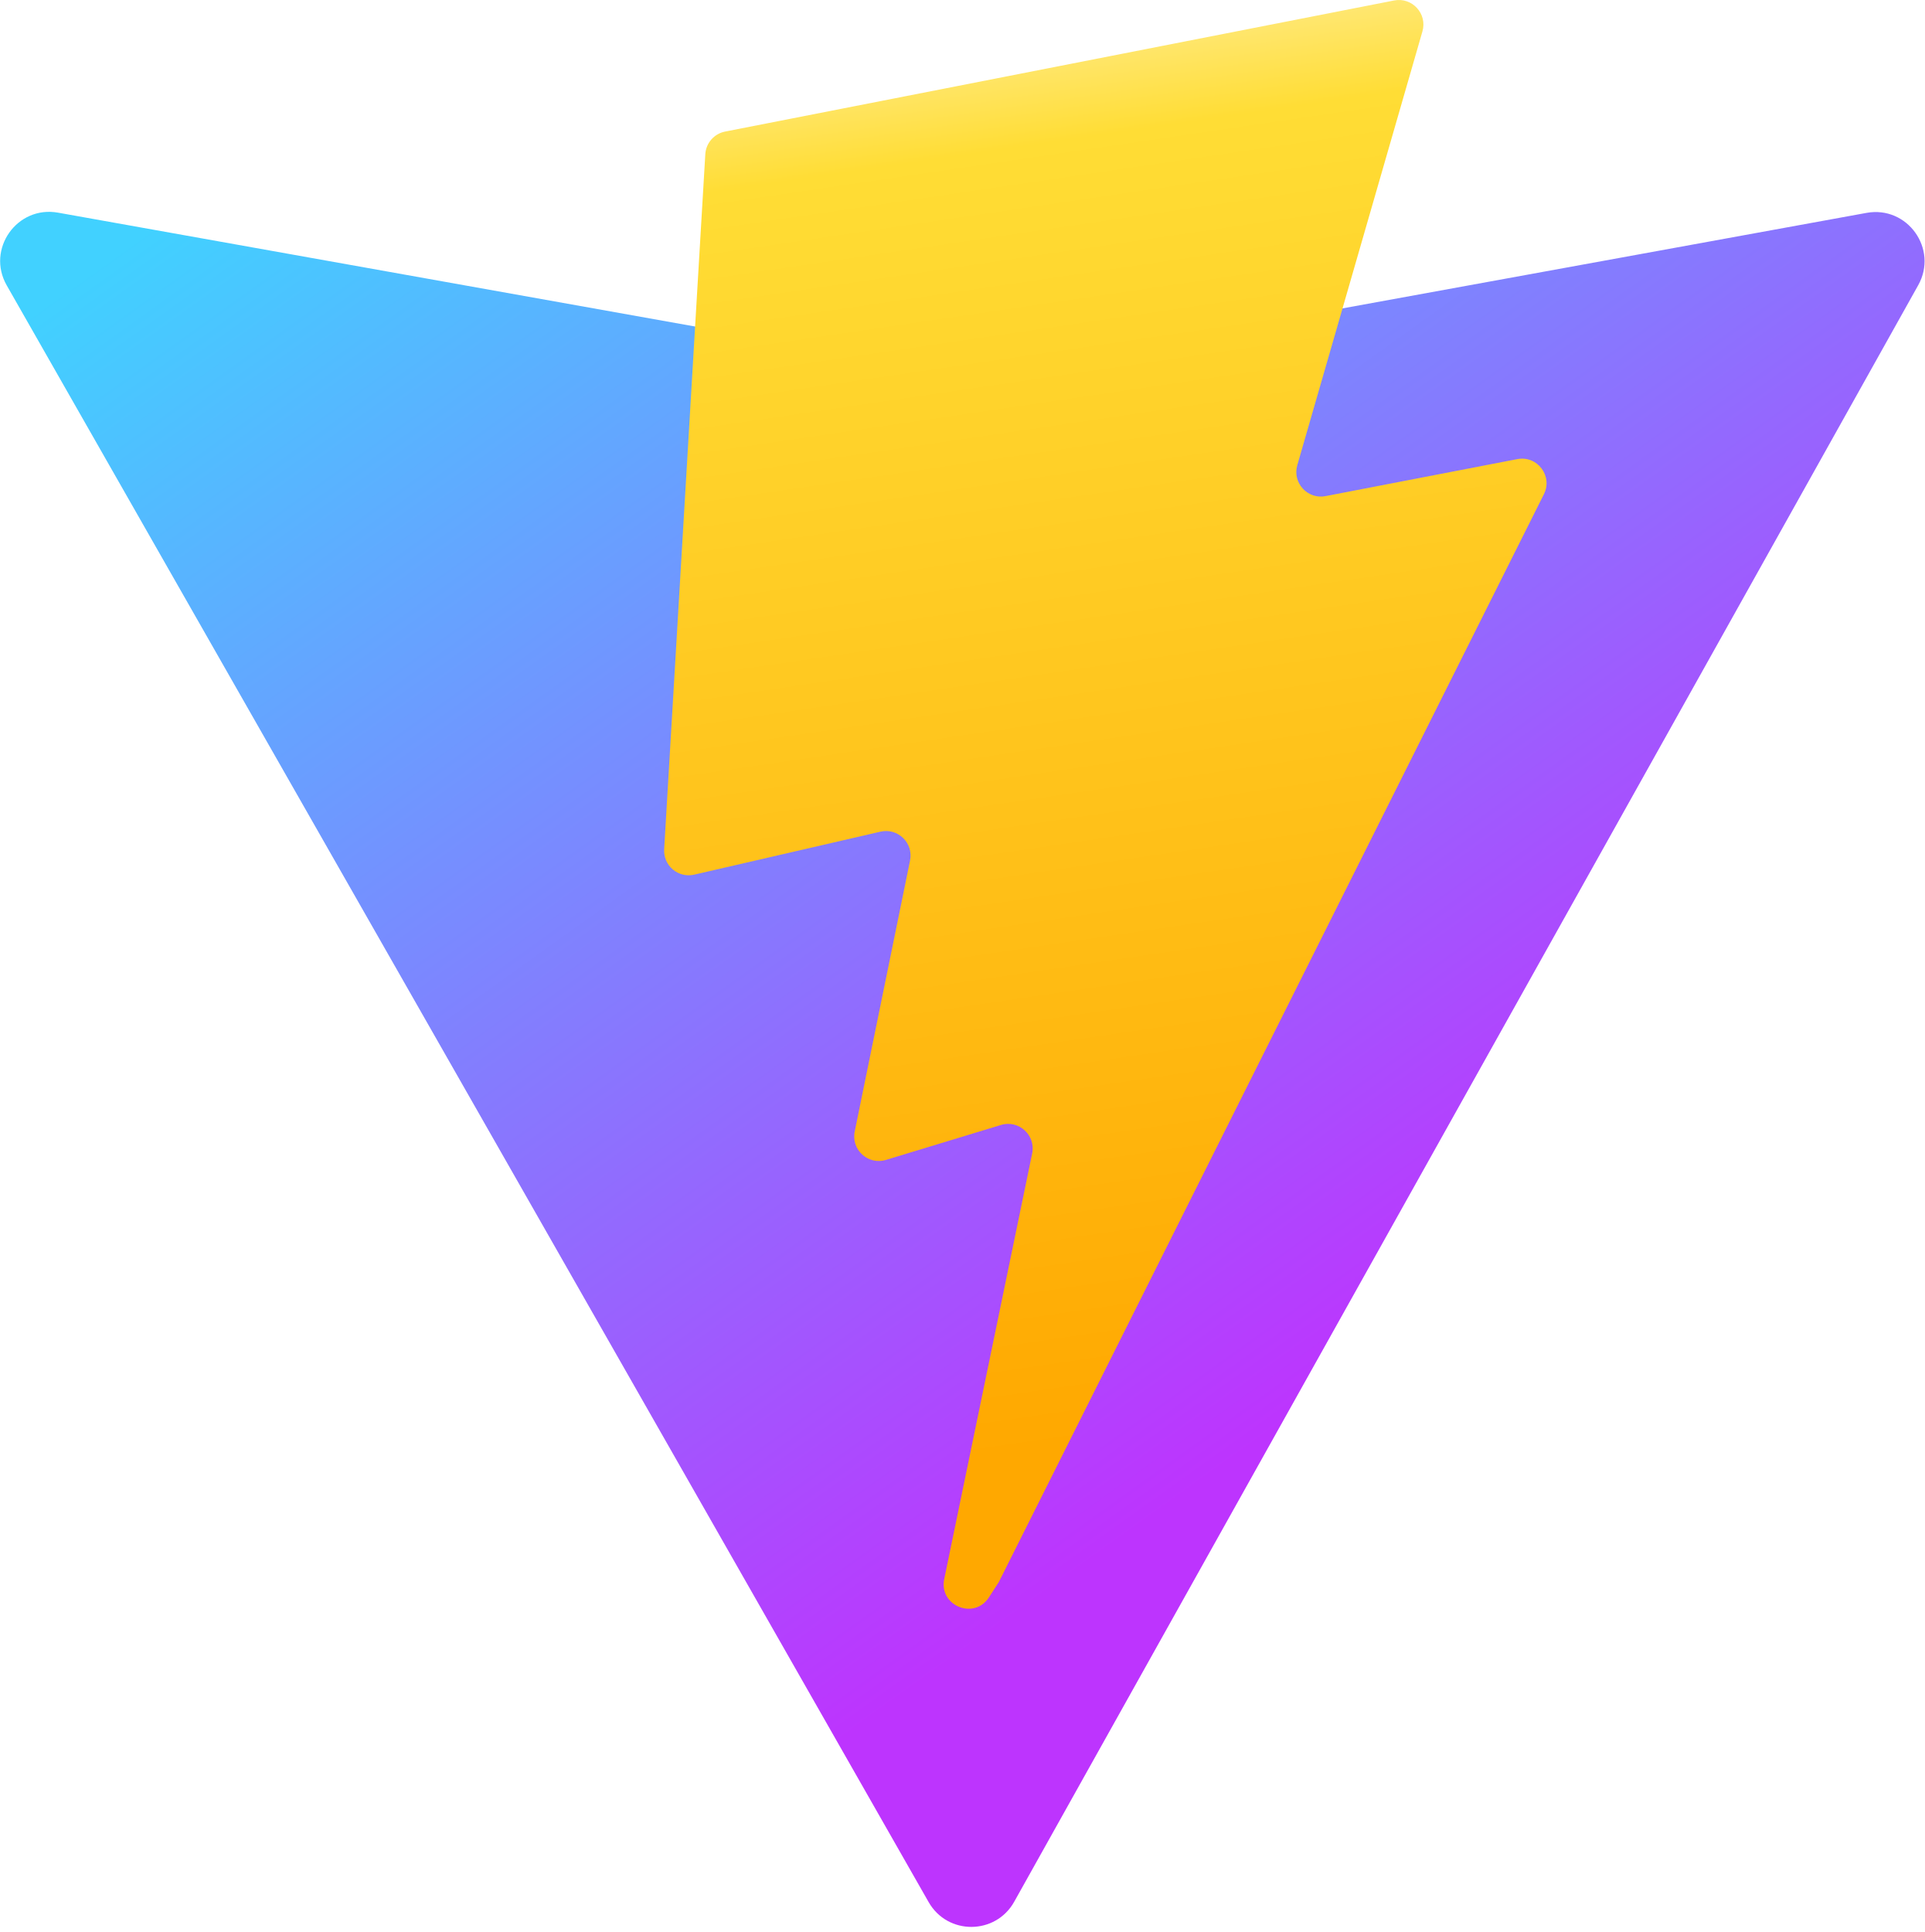
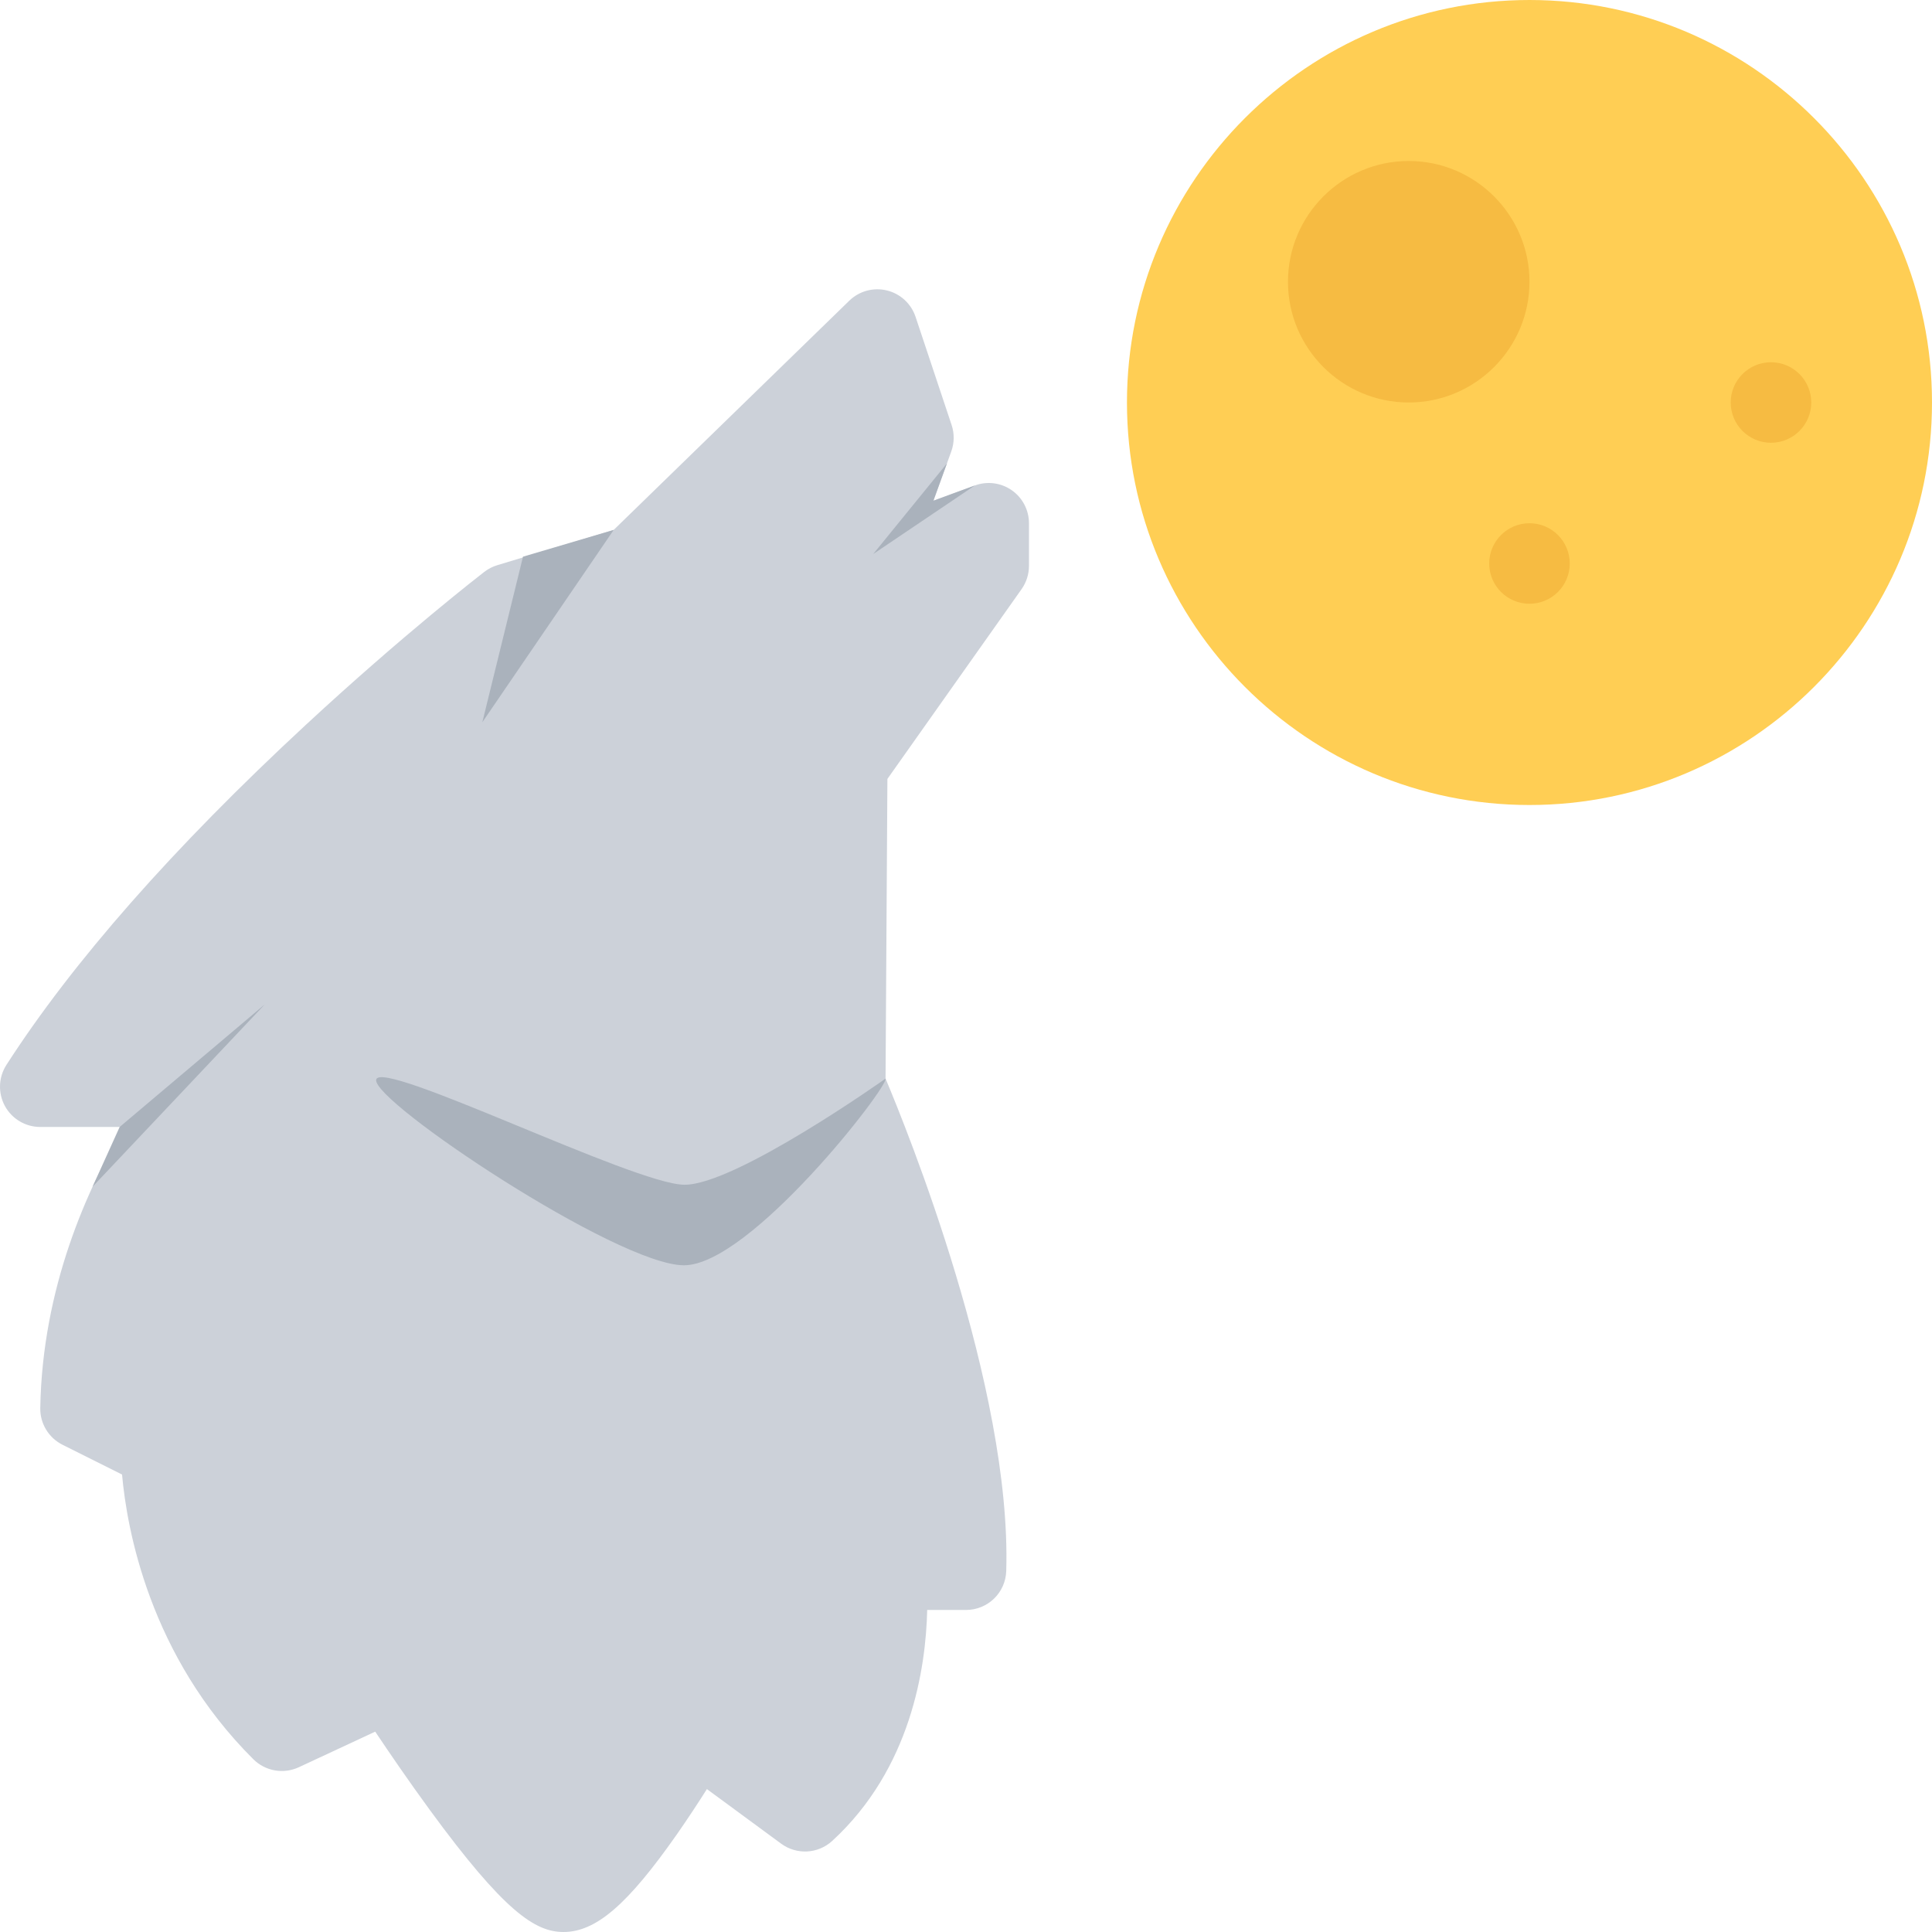
- <svg xmlns="http://www.w3.org/2000/svg" aria-hidden="true" role="img" class="iconify iconify--logos" width="31.88" height="32" preserveAspectRatio="xMidYMid meet" viewBox="0 0 256 257">
-   <defs>
-     <linearGradient id="IconifyId1813088fe1fbc01fb466" x1="-.828%" x2="57.636%" y1="7.652%" y2="78.411%">
-       <stop offset="0%" stop-color="#41D1FF" />
-       <stop offset="100%" stop-color="#BD34FE" />
-     </linearGradient>
-     <linearGradient id="IconifyId1813088fe1fbc01fb467" x1="43.376%" x2="50.316%" y1="2.242%" y2="89.03%">
-       <stop offset="0%" stop-color="#FFEA83" />
-       <stop offset="8.333%" stop-color="#FFDD35" />
-       <stop offset="100%" stop-color="#FFA800" />
-     </linearGradient>
-   </defs>
-   <path fill="url(#IconifyId1813088fe1fbc01fb466)" d="M255.153 37.938L134.897 252.976c-2.483 4.44-8.862 4.466-11.382.048L.875 37.958c-2.746-4.814 1.371-10.646 6.827-9.67l120.385 21.517a6.537 6.537 0 0 0 2.322-.004l117.867-21.483c5.438-.991 9.574 4.796 6.877 9.62Z" />
-   <path fill="url(#IconifyId1813088fe1fbc01fb467)" d="M185.432.063L96.44 17.501a3.268 3.268 0 0 0-2.634 3.014l-5.474 92.456a3.268 3.268 0 0 0 3.997 3.378l24.777-5.718c2.318-.535 4.413 1.507 3.936 3.838l-7.361 36.047c-.495 2.426 1.782 4.5 4.151 3.78l15.304-4.649c2.372-.72 4.652 1.36 4.15 3.788l-11.698 56.621c-.732 3.542 3.979 5.473 5.943 2.437l1.313-2.028l72.516-144.72c1.215-2.423-.88-5.186-3.54-4.672l-25.505 4.922c-2.396.462-4.435-1.77-3.759-4.114l16.646-57.705c.677-2.35-1.37-4.583-3.769-4.113Z" />
+ <svg xmlns="http://www.w3.org/2000/svg" height="800px" width="800px" version="1.1" id="Layer_1" viewBox="0 0 511.989 511.989" xml:space="preserve">
+   <path style="fill:#CCD1D9;" d="M268.119,129.911c-2.859-1.992-6.508-2.461-9.781-1.258l-10.984,4.039l4.734-13.047  c0.82-2.258,0.859-4.734,0.094-7.016l-9.555-28.671c-1.164-3.484-4.031-6.125-7.601-6.992c-3.562-0.867-7.328,0.156-9.961,2.719  l-62.437,60.749l-30.866,9.351c-1.242,0.375-2.398,0.977-3.422,1.766c-0.859,0.664-21.429,16.57-47.381,40.617  c-35.03,32.46-61.694,62.756-79.264,90.044c-2.109,3.281-2.258,7.469-0.391,10.891s5.461,5.547,9.359,5.547h22.218  c-9.718,16.249-21.664,42.593-22.21,74.498c-0.07,4.094,2.219,7.874,5.891,9.718l15.781,7.891  c1.273,14.297,7.219,48.016,34.796,75.452c3.172,3.156,7.977,4,12.031,2.125l20.265-9.438c3.625,5.422,8.82,13.031,14.445,20.719  c19.796,27.077,27.984,32.374,35.452,32.374c8.578,0,17-7.25,30.039-25.874c2.945-4.219,5.688-8.406,7.961-12l19.679,14.469  c4.109,3.016,9.773,2.719,13.531-0.734c20.875-19.156,24.82-45.858,25.171-61.202h10.281c5.766,0,10.492-4.562,10.664-10.343  c1.453-48.594-26.445-117.342-31.983-130.467l0.492-79.42l35.562-50.304c1.266-1.797,1.953-3.953,1.953-6.156v-11.296  C272.682,135.177,270.978,131.911,268.119,129.911z" />
+   <path style="fill:#AAB2BC;" d="M234.675,285.837c0,0-39.991,28.374-53.421,28.124c-13.438-0.219-80.545-33.624-81.568-27.827  s63.975,49.171,81.568,49.171C198.84,335.305,235.534,287.884,234.675,285.837z" />
+   <path style="fill:#FFCE54;" d="M405.319,0c-58.812,0-106.67,47.851-106.67,106.662c0,58.818,47.858,106.669,106.67,106.669  s106.669-47.851,106.669-106.669C511.988,47.85,464.131,0,405.319,0z" />
+   <g>
+     <path style="fill:#F6BB42;" d="M469.318,95.998c-5.891,0-10.672,4.773-10.672,10.664c0,5.89,4.781,10.671,10.672,10.671   s10.672-4.781,10.672-10.671C479.99,100.771,475.209,95.998,469.318,95.998z" />
+     <path style="fill:#F6BB42;" d="M405.319,138.661c-5.891,0-10.672,4.781-10.672,10.671c0,5.891,4.781,10.664,10.672,10.664   s10.672-4.773,10.672-10.664C415.991,143.442,411.21,138.661,405.319,138.661z" />
+     <path style="fill:#F6BB42;" d="M405.319,74.662c0-17.64-14.359-31.999-32-31.999S341.32,57.022,341.32,74.662   c0,17.648,14.358,32,31.999,32S405.319,92.31,405.319,74.662z" />
+   </g>
+   <g>
+     <polygon style="fill:#AAB2BC;" points="31.71,298.649 24.538,314.476 70.155,266.182  " />
+     <polygon style="fill:#AAB2BC;" points="138.599,147.52 127.817,191.402 162.629,140.434  " />
+     <polygon style="fill:#AAB2BC;" points="247.354,132.692 250.94,122.809 231.401,146.825 258.338,128.653  " />
+   </g>
</svg>
